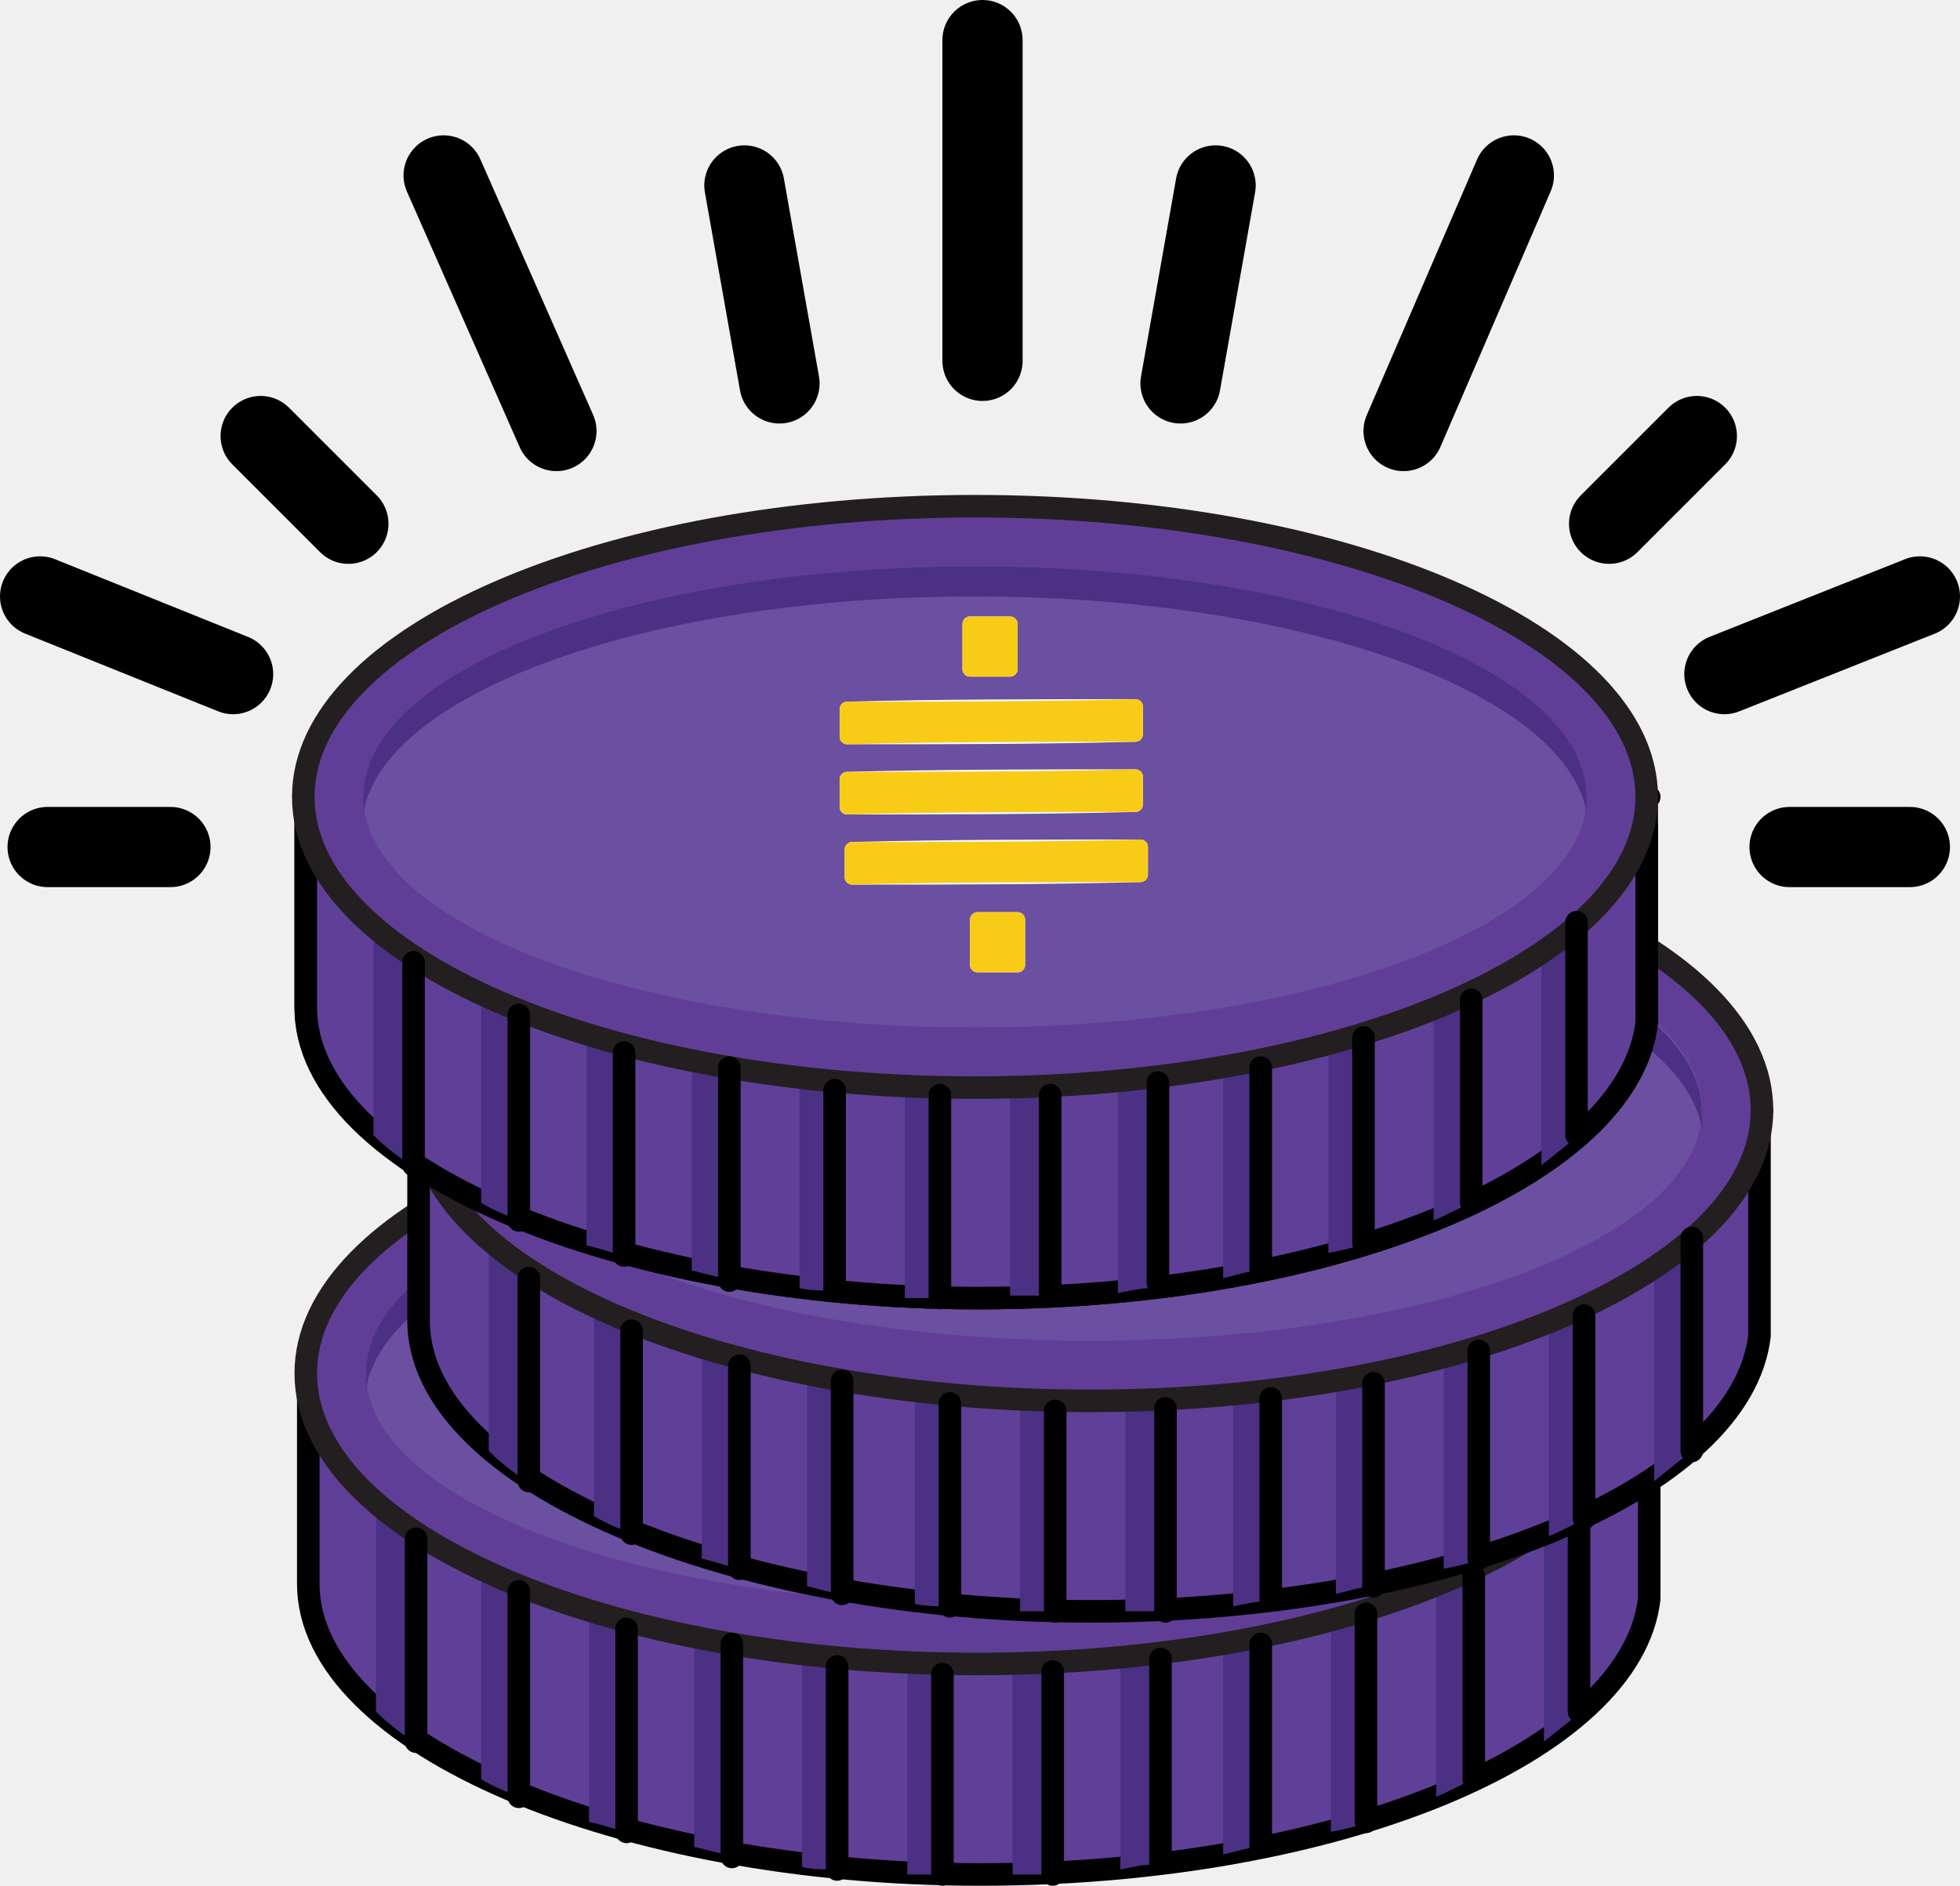
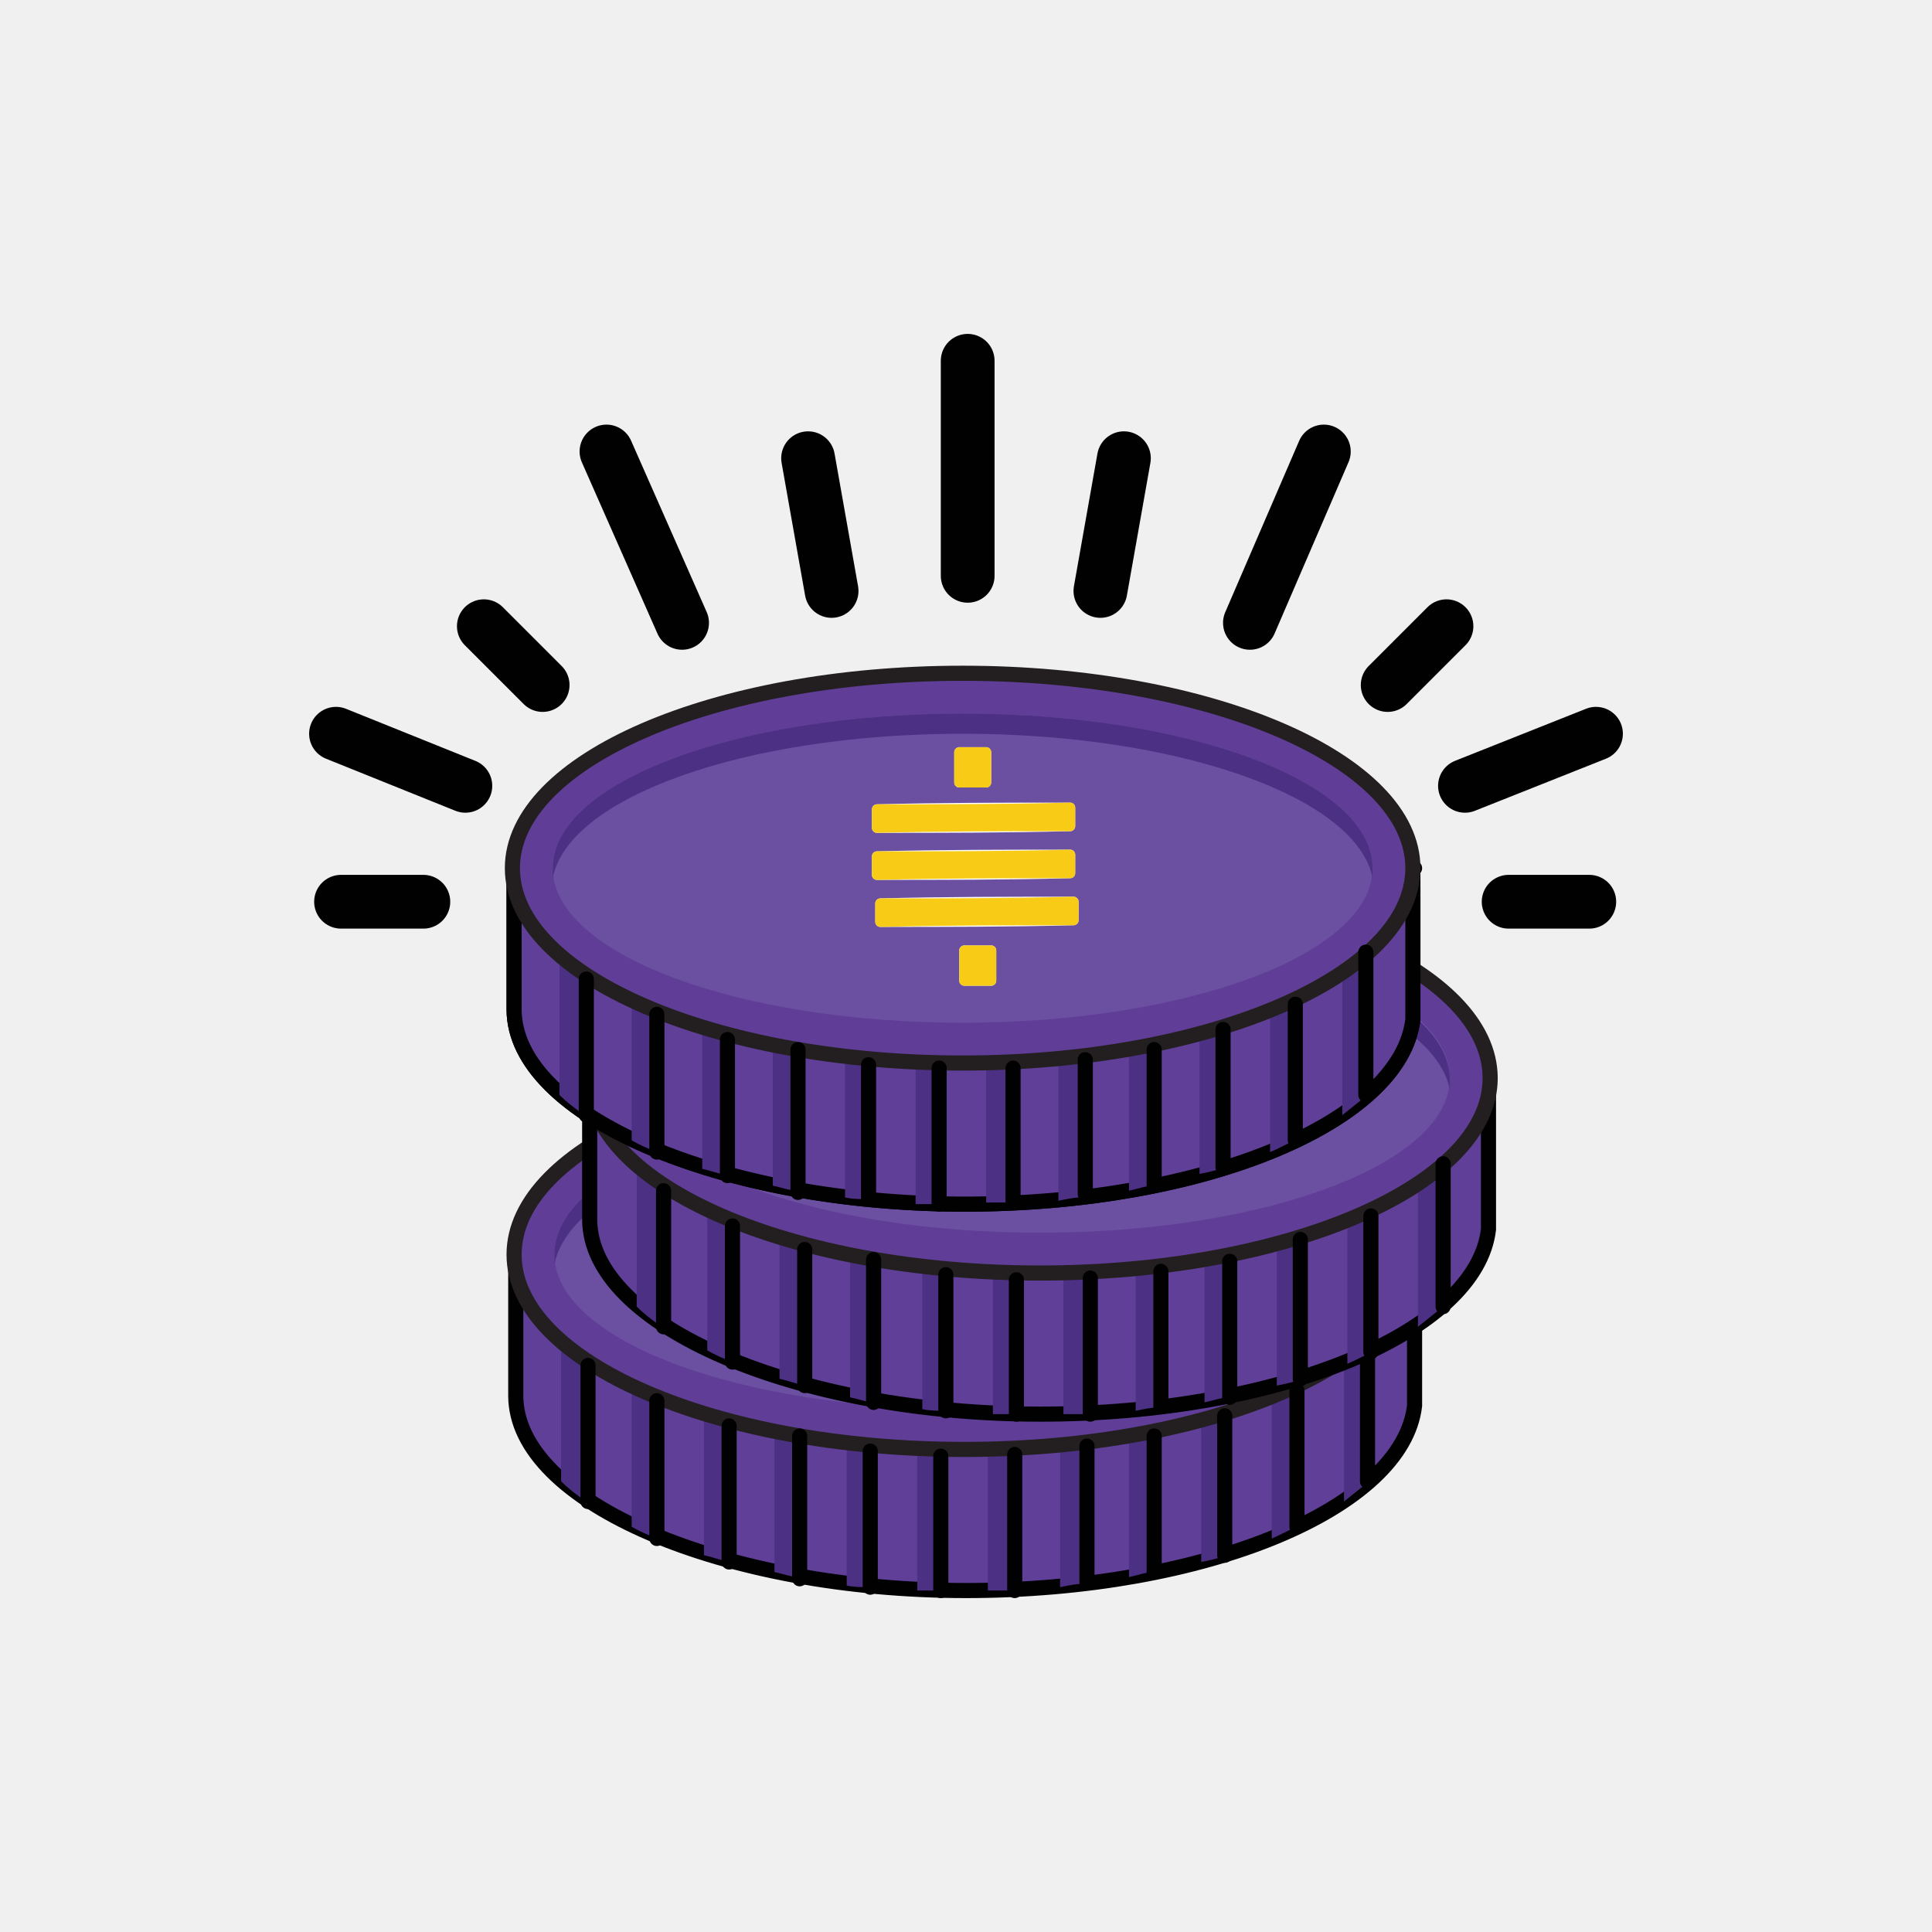
- <svg xmlns="http://www.w3.org/2000/svg" version="1.1" viewBox="0 0 78.2 75.25" id="svg108" width="78.2" height="75.25">
+ <svg xmlns="http://www.w3.org/2000/svg" version="1.1" viewBox="0 0 115 115" id="svg108" width="115" height="115">
  <defs id="defs1">
    <style id="style1">
      .cls-1, .cls-2 {
        fill: #f8cc16;
      }

      .cls-1, .cls-2, .cls-3 {
        stroke-width: .6px;
      }

      .cls-1, .cls-2, .cls-3, .cls-4, .cls-5, .cls-6, .cls-7 {
        stroke-linecap: round;
        stroke-linejoin: round;
      }

      .cls-1, .cls-3 {
        stroke: #fff;
      }

      .cls-8 {
        fill: #4c3084;
      }

      .cls-8, .cls-9, .cls-5, .cls-6 {
        fill-rule: evenodd;
      }

      .cls-2 {
        stroke: #f8cc16;
      }

      .cls-9 {
        fill: #603e98;
        stroke: #231f20;
        stroke-miterlimit: 10;
        stroke-width: .9px;
      }

      .cls-3 {
        fill: #fff;
      }

      .cls-4, .cls-5 {
        fill: none;
      }

      .cls-4, .cls-5, .cls-6 {
        stroke-width: .9px;
      }

      .cls-4, .cls-5, .cls-6, .cls-7 {
        stroke: #010101;
      }

      .cls-10 {
        fill: #6b4fa0;
      }

      .cls-6 {
        fill: #603f98;
      }

      .cls-7 {
        fill: #f69320;
        stroke-width: 3.2px;
      }
    </style>
  </defs>
  <g id="g108" transform="translate(-210.9,-211.9)">
-     <g id="Layer_1">
+     <g id="Layer_1" transform="translate(18.4,19.87499)">
      <g id="g107">
        <g id="g32">
          <path class="cls-6" d="m 276.7,266.7 v 9 0 c -0.7,6.1 -12.4,11 -26.7,11 -14.3,0 -26.8,-5.2 -26.8,-11.6 v -8.7 c 17.5,0 35.6,0.3 53.6,0.3 z" id="path1" />
          <path class="cls-8" d="m 227.4,281.4 c -0.6,-0.4 -1.1,-0.8 -1.5,-1.2 v -13.9 c 0.5,0 1,0 1.5,0 v 15 z" id="path2" />
          <path class="cls-8" d="m 231.6,283.6 c -0.5,-0.2 -1,-0.4 -1.5,-0.7 v -16.5 c 0.5,0 1,0 1.5,0 z" id="path3" />
          <path class="cls-8" d="m 235.9,285 c -0.5,-0.1 -1,-0.3 -1.5,-0.4 v -18.1 c 0.5,0 1,0 1.5,0 v 18.6 z" id="path4" />
          <path class="cls-8" d="m 240.1,285.9 c -0.5,0 -1,-0.2 -1.5,-0.3 0,-0.2 0,-0.4 0,-0.6 v -18.6 h 1.5 V 285 c 0,0.3 0,0.6 0,0.9 z" id="path5" />
          <path class="cls-8" d="m 244.3,286.5 c -0.5,0 -1,0 -1.4,-0.1 0,-0.4 0,-0.8 0,-1.3 v -18.6 h 1.5 v 18.6 c 0,0.5 0,1 0,1.4 z" id="path6" />
          <path class="cls-8" d="m 248.5,286.7 c -0.5,0 -0.9,0 -1.4,0 0,-0.5 0,-1 0,-1.6 v -18.5 h 1.5 v 18.5 c 0,0.6 0,1.2 0,1.7 z" id="path7" />
          <path class="cls-8" d="m 252.7,286.7 c -0.5,0 -0.9,0 -1.4,0 0,-0.5 0,-1.1 0,-1.7 v -18.5 h 1.5 V 285 c 0,0.6 0,1.1 0,1.6 z" id="path8" />
          <path class="cls-8" d="m 257,286.3 c -0.5,0 -0.9,0.1 -1.4,0.2 0,-0.4 0,-0.9 0,-1.4 v -18.5 h 1.5 v 18.5 c 0,0.4 0,0.9 0,1.3 z" id="path9" />
          <path class="cls-8" d="m 261.2,285.6 c -0.5,0 -1,0.2 -1.5,0.3 0,-0.3 0,-0.6 0,-0.9 v -18.4 c 0.5,0 1,0 1.5,0 V 285 c 0,0.2 0,0.4 0,0.6 z" id="path10" />
          <path class="cls-8" d="m 265.5,284.6 c -0.5,0.2 -1,0.3 -1.5,0.4 v -18.3 c 0.5,0 1,0 1.5,0 z" id="path11" />
          <path class="cls-8" d="m 269.7,282.9 c -0.5,0.2 -1,0.5 -1.5,0.7 v -16.9 c 0.5,0 1,0 1.5,0 z" id="path12" />
          <path class="cls-8" d="m 274,280.2 c -0.5,0.4 -1,0.8 -1.5,1.2 v -14.7 c 0.5,0 1,0 1.5,0 z" id="path13" />
          <path class="cls-9" d="m 249.9,278.3 c 14.7,0 26.8,-5.2 26.8,-11.6 0,-6.4 -12,-11.6 -26.8,-11.6 -14.8,0 -26.8,5.2 -26.8,11.6 0,6.4 12,11.6 26.8,11.6 z" id="path14" />
          <ellipse class="cls-10" cx="249.9" cy="266.7" rx="24.4" ry="9.2" id="ellipse14" />
          <path class="cls-8" d="m 249.9,258.7 c 12.9,0 23.5,3.8 24.4,8.6 0,-0.2 0,-0.4 0,-0.6 0,-5.1 -10.9,-9.2 -24.4,-9.2 -13.5,0 -24.4,4.1 -24.4,9.2 0,5.1 0,0.4 0,0.6 0.9,-4.8 11.4,-8.6 24.4,-8.6 z" id="path15" />
          <g id="g21">
            <path class="cls-3" d="m 244.8,264.3 h 11.5 c 0,-0.5 0,-0.8 0,-1.2 -3.8,0 -7.7,0 -11.5,0.1 z m 0.1,5.6 c 3.8,0 7.7,0 11.5,-0.1 v -1.1 c -3.9,0 -7.7,0 -11.5,0.1 z m 11.4,-3.9 c -3.8,0 -7.7,0 -11.5,0.1 v 1.1 c 3.9,0 7.7,0 11.5,-0.1 z m -5.1,-4.4 v -1.8 c -0.6,0 -1.1,0 -1.6,0 v 1.8 c 0.6,0 1.1,0 1.6,0 z m 0.4,11.8 v -1.8 c -0.6,0 -1.1,0 -1.6,0 v 1.8 c 0.6,0 1.1,0 1.6,0 z" id="path16" />
            <path class="cls-3" d="m 244.8,264.3 v -1.1 c 3.8,0 7.6,0 11.5,-0.1 v 1.1 c -3.8,0 -7.6,0 -11.5,0.1 z" id="path17" />
            <path class="cls-3" d="m 244.9,269.9 v -1.1 c 3.8,0 7.6,0 11.5,-0.1 v 1.1 c -3.8,0 -7.6,0 -11.5,0.1 z" id="path18" />
            <path class="cls-3" d="m 256.3,266 v 1.1 c -3.8,0 -7.6,0 -11.5,0.1 v -1.1 c 3.8,0 7.6,0 11.5,-0.1 z" id="path19" />
            <path class="cls-3" d="m 251.2,261.6 h -1.6 c 0,-0.6 0,-1.2 0,-1.8 h 1.6 c 0,0.6 0,1.2 0,1.8 z" id="path20" />
            <path class="cls-3" d="M 251.6,273.4 H 250 c 0,-0.6 0,-1.2 0,-1.8 h 1.6 c 0,0.6 0,1.2 0,1.8 z" id="path21" />
          </g>
          <line class="cls-4" x1="227.5" y1="273.3" x2="227.5" y2="281.4" id="line21" />
          <line class="cls-4" x1="231.6" y1="275.4" x2="231.6" y2="283.6" id="line22" />
          <line class="cls-4" x1="235.9" y1="276.9" x2="235.9" y2="285" id="line23" />
          <line class="cls-4" x1="240.1" y1="277.5" x2="240.1" y2="286" id="line24" />
          <line class="cls-4" x1="244.3" y1="278.4" x2="244.3" y2="286.5" id="line25" />
          <line class="cls-4" x1="248.5" y1="278.7" x2="248.5" y2="286.7" id="line26" />
          <line class="cls-4" x1="252.9" y1="278.6" x2="252.9" y2="286.7" id="line27" />
          <line class="cls-4" x1="257.2" y1="278.1" x2="257.2" y2="286.2" id="line28" />
          <line class="cls-4" x1="261.2" y1="277.5" x2="261.2" y2="285.6" id="line29" />
          <line class="cls-4" x1="265.4" y1="276.3" x2="265.4" y2="284.6" id="line30" />
          <line class="cls-4" x1="269.7" y1="274.8" x2="269.7" y2="282.9" id="line31" />
          <line class="cls-4" x1="273.9" y1="271.8" x2="273.9" y2="280.2" id="line32" />
        </g>
        <g id="g63">
          <path class="cls-6" d="m 281.1,256.2 v 9 0 c -0.7,6.1 -12.4,11 -26.7,11 -14.3,0 -26.8,-5.2 -26.8,-11.6 v -8.7 c 17.5,0 35.6,0.3 53.6,0.3 z" id="path32" />
          <path class="cls-8" d="m 231.9,271 c -0.6,-0.4 -1.1,-0.8 -1.5,-1.2 v -13.9 c 0.5,0 1,0 1.5,0 v 15 z" id="path33" />
          <path class="cls-8" d="m 236.1,273.1 c -0.5,-0.2 -1,-0.4 -1.5,-0.7 v -16.5 c 0.5,0 1,0 1.5,0 z" id="path34" />
          <path class="cls-8" d="m 240.4,274.5 c -0.5,-0.1 -1,-0.3 -1.5,-0.4 V 256 c 0.5,0 1,0 1.5,0 v 18.6 z" id="path35" />
          <path class="cls-8" d="m 244.6,275.5 c -0.5,0 -1,-0.2 -1.5,-0.3 0,-0.2 0,-0.4 0,-0.6 V 256 h 1.5 v 18.6 c 0,0.3 0,0.6 0,0.9 z" id="path36" />
          <path class="cls-8" d="m 248.8,276 c -0.5,0 -1,0 -1.4,-0.1 0,-0.4 0,-0.8 0,-1.3 V 256 h 1.5 v 18.6 c 0,0.5 0,1 0,1.4 z" id="path37" />
          <path class="cls-8" d="m 253,276.2 c -0.5,0 -0.9,0 -1.4,0 0,-0.5 0,-1 0,-1.6 v -18.5 h 1.5 v 18.5 c 0,0.6 0,1.2 0,1.7 z" id="path38" />
          <path class="cls-8" d="m 257.2,276.2 c -0.5,0 -0.9,0 -1.4,0 0,-0.5 0,-1.1 0,-1.7 V 256 h 1.5 v 18.5 c 0,0.6 0,1.1 0,1.6 z" id="path39" />
          <path class="cls-8" d="m 261.5,275.8 c -0.5,0 -0.9,0.1 -1.4,0.2 0,-0.4 0,-0.9 0,-1.4 v -18.5 h 1.5 v 18.5 c 0,0.4 0,0.9 0,1.3 z" id="path40" />
          <path class="cls-8" d="m 265.7,275.2 c -0.5,0 -1,0.2 -1.5,0.3 0,-0.3 0,-0.6 0,-0.9 v -18.4 c 0.5,0 1,0 1.5,0 v 18.4 c 0,0.2 0,0.4 0,0.6 z" id="path41" />
          <path class="cls-8" d="m 270,274.1 c -0.5,0.2 -1,0.3 -1.5,0.4 v -18.3 c 0.5,0 1,0 1.5,0 z" id="path42" />
          <path class="cls-8" d="m 274.2,272.5 c -0.5,0.2 -1,0.5 -1.5,0.7 v -16.9 c 0.5,0 1,0 1.5,0 z" id="path43" />
          <path class="cls-8" d="m 278.4,269.8 c -0.5,0.4 -1,0.8 -1.5,1.2 v -14.7 c 0.5,0 1,0 1.5,0 z" id="path44" />
          <path class="cls-9" d="m 254.4,267.8 c 14.7,0 26.8,-5.2 26.8,-11.6 0,-6.4 -12,-11.6 -26.8,-11.6 -14.8,0 -26.8,5.2 -26.8,11.6 0,6.4 12,11.6 26.8,11.6 z" id="path45" />
          <ellipse class="cls-10" cx="254.4" cy="256.2" rx="24.4" ry="9.2" id="ellipse45" />
          <path class="cls-8" d="m 254.4,248.3 c 12.9,0 23.5,3.8 24.4,8.6 0,-0.2 0,-0.4 0,-0.6 0,-5.1 -10.9,-9.2 -24.4,-9.2 -13.5,0 -24.4,4.1 -24.4,9.2 0,5.1 0,0.4 0,0.6 0.9,-4.8 11.4,-8.6 24.4,-8.6 z" id="path46" />
          <g id="g52">
            <path class="cls-3" d="m 249.3,253.9 c 3.8,0 7.7,0 11.5,-0.1 v -1.1 c -3.9,0 -7.7,0 -11.5,0.1 z m 0.1,5.6 c 3.8,0 7.7,0 11.5,-0.1 v -1.1 c -3.9,0 -7.7,0 -11.5,0.1 z m 11.4,-4 c -3.8,0 -7.7,0 -11.5,0.1 v 1.1 c 3.9,0 7.7,0 11.5,-0.1 z m -5.1,-4.4 v -1.8 c -0.6,0 -1.1,0 -1.6,0 v 1.8 c 0.6,0 1.1,0 1.6,0 z m 0.4,11.9 v -1.8 c -0.6,0 -1.1,0 -1.6,0 v 1.8 c 0.6,0 1.1,0 1.6,0 z" id="path47" />
            <path class="cls-3" d="m 249.3,253.9 v -1.1 c 3.8,0 7.6,0 11.5,-0.1 v 1.1 c -3.8,0 -7.6,0 -11.5,0.1 z" id="path48" />
            <path class="cls-3" d="m 249.4,259.5 v -1.1 c 3.8,0 7.6,0 11.5,-0.1 v 1.1 c -3.8,0 -7.6,0 -11.5,0.1 z" id="path49" />
            <path class="cls-3" d="m 260.8,255.5 v 1.1 c -3.8,0 -7.6,0 -11.5,0.1 v -1.1 c 3.8,0 7.6,0 11.5,-0.1 z" id="path50" />
            <path class="cls-3" d="m 255.7,251.1 h -1.6 c 0,-0.6 0,-1.2 0,-1.8 h 1.6 c 0,0.6 0,1.2 0,1.8 z" id="path51" />
            <path class="cls-3" d="m 256.1,263 h -1.6 c 0,-0.6 0,-1.2 0,-1.8 h 1.6 c 0,0.6 0,1.2 0,1.8 z" id="path52" />
          </g>
          <line class="cls-4" x1="232" y1="262.9" x2="232" y2="271" id="line52" />
          <line class="cls-4" x1="236.1" y1="265" x2="236.1" y2="273.1" id="line53" />
          <line class="cls-4" x1="240.4" y1="266.4" x2="240.4" y2="274.5" id="line54" />
          <line class="cls-4" x1="244.5" y1="267" x2="244.5" y2="275.5" id="line55" />
          <line class="cls-4" x1="248.8" y1="267.9" x2="248.8" y2="276" id="line56" />
          <line class="cls-4" x1="253" y1="268.2" x2="253" y2="276.2" id="line57" />
          <line class="cls-4" x1="257.4" y1="268.1" x2="257.4" y2="276.2" id="line58" />
          <line class="cls-4" x1="261.6" y1="267.7" x2="261.6" y2="275.7" id="line59" />
          <line class="cls-4" x1="265.7" y1="267.1" x2="265.7" y2="275.2" id="line60" />
          <line class="cls-4" x1="269.9" y1="265.8" x2="269.9" y2="274.1" id="line61" />
          <line class="cls-4" x1="274.1" y1="264.4" x2="274.1" y2="272.5" id="line62" />
          <line class="cls-4" x1="278.4" y1="261.3" x2="278.4" y2="269.8" id="line63" />
        </g>
        <g id="g75">
          <line class="cls-7" x1="250.1" y1="226.3" x2="250.1" y2="213.5" id="line64" />
          <g id="g69">
            <line class="cls-7" x1="258" y1="227.2" x2="259.4" y2="219.3" id="line65" />
            <line class="cls-7" x1="266.9" y1="229.1" x2="271.3" y2="218.9" id="line66" />
            <line class="cls-7" x1="275.1" y1="232.8" x2="278.6" y2="229.3" id="line67" />
            <line class="cls-7" x1="279.7" y1="238.8" x2="287.5" y2="235.7" id="line68" />
            <line class="cls-7" x1="282.3" y1="245.7" x2="287.1" y2="245.7" id="line69" />
          </g>
          <g id="g74">
            <line class="cls-7" x1="242" y1="227.2" x2="240.6" y2="219.3" id="line70" />
            <line class="cls-7" x1="233.1" y1="229.1" x2="228.6" y2="218.9" id="line71" />
            <line class="cls-7" x1="224.8" y1="232.8" x2="221.3" y2="229.3" id="line72" />
            <line class="cls-7" x1="220.2" y1="238.8" x2="212.5" y2="235.7" id="line73" />
            <line class="cls-7" x1="217.7" y1="245.7" x2="212.8" y2="245.7" id="line74" />
          </g>
        </g>
        <path class="cls-5" d="m 276.6,244.9 v 7.8 0 c -0.7,6.1 -12.4,11 -26.7,11 -14.3,0 -26.8,-5.2 -26.8,-11.6 v -7.3" id="path75" />
        <path class="cls-6" d="m 276.6,243.7 v 9 0 c -0.7,6.1 -12.4,11 -26.7,11 -14.3,0 -26.8,-5.2 -26.8,-11.6 v -8.7 c 17.5,0 35.6,0.3 53.6,0.3 z" id="path76" />
        <path class="cls-8" d="m 227.3,258.4 c -0.6,-0.4 -1.1,-0.8 -1.5,-1.2 v -13.9 c 0.5,0 1,0 1.5,0 v 15 z" id="path77" />
        <path class="cls-8" d="m 231.6,260.6 c -0.5,-0.2 -1,-0.4 -1.5,-0.7 v -16.5 c 0.5,0 1,0 1.5,0 z" id="path78" />
        <path class="cls-8" d="m 235.8,262 c -0.5,-0.1 -1,-0.3 -1.5,-0.4 v -18.1 c 0.5,0 1,0 1.5,0 v 18.6 z" id="path79" />
        <path class="cls-8" d="m 240,262.9 c -0.5,0 -1,-0.2 -1.5,-0.3 0,-0.2 0,-0.4 0,-0.6 V 243.4 H 240 V 262 c 0,0.3 0,0.6 0,0.9 z" id="path80" />
        <path class="cls-8" d="m 244.2,263.4 c -0.5,0 -1,0 -1.4,-0.1 0,-0.4 0,-0.8 0,-1.3 v -18.6 h 1.5 V 262 c 0,0.5 0,1 0,1.4 z" id="path81" />
        <path class="cls-8" d="m 248.4,263.7 c -0.5,0 -0.9,0 -1.4,0 0,-0.5 0,-1 0,-1.6 v -18.5 h 1.5 v 18.5 c 0,0.6 0,1.2 0,1.7 z" id="path82" />
        <path class="cls-8" d="m 252.6,263.6 c -0.5,0 -0.9,0 -1.4,0 0,-0.5 0,-1.1 0,-1.7 v -18.5 h 1.5 v 18.5 c 0,0.6 0,1.1 0,1.6 z" id="path83" />
        <path class="cls-8" d="m 256.9,263.3 c -0.5,0 -0.9,0.1 -1.4,0.2 0,-0.4 0,-0.9 0,-1.4 v -18.5 h 1.5 v 18.5 c 0,0.4 0,0.9 0,1.3 z" id="path84" />
        <path class="cls-8" d="m 261.2,262.6 c -0.5,0 -1,0.2 -1.5,0.3 0,-0.3 0,-0.6 0,-0.9 v -18.4 c 0.5,0 1,0 1.5,0 V 262 c 0,0.2 0,0.4 0,0.6 z" id="path85" />
        <path class="cls-8" d="m 265.4,261.5 c -0.5,0.2 -1,0.3 -1.5,0.4 v -18.3 c 0.5,0 1,0 1.5,0 z" id="path86" />
        <path class="cls-8" d="m 269.6,259.9 c -0.5,0.2 -1,0.5 -1.5,0.7 v -16.9 c 0.5,0 1,0 1.5,0 z" id="path87" />
        <path class="cls-8" d="m 273.9,257.2 c -0.5,0.4 -1,0.8 -1.5,1.2 v -14.7 c 0.5,0 1,0 1.5,0 z" id="path88" />
        <path class="cls-9" d="m 249.8,255.3 c 14.7,0 26.8,-5.2 26.8,-11.6 0,-6.4 -12,-11.6 -26.8,-11.6 -14.8,0 -26.8,5.2 -26.8,11.6 0,6.4 12,11.6 26.8,11.6 z" id="path89" />
        <ellipse class="cls-10" cx="249.8" cy="243.7" rx="24.4" ry="9.2" id="ellipse89" />
        <path class="cls-8" d="m 249.8,235.7 c 12.9,0 23.5,3.8 24.4,8.6 0,-0.2 0,-0.4 0,-0.6 0,-5.1 -10.9,-9.2 -24.4,-9.2 -13.5,0 -24.4,4.1 -24.4,9.2 0,5.1 0,0.4 0,0.6 0.9,-4.8 11.4,-8.6 24.4,-8.6 z" id="path90" />
        <g id="g96">
          <path class="cls-1" d="m 244.7,241.3 c 3.8,0 7.7,0 11.5,-0.1 v -1.1 c -3.9,0 -7.7,0 -11.5,0.1 z m 0.2,5.6 c 3.8,0 7.7,0 11.5,-0.1 v -1.1 c -3.9,0 -7.7,0 -11.5,0.1 z m 11.3,-4 c -3.8,0 -7.7,0 -11.5,0.1 v 1.1 c 3.9,0 7.7,0 11.5,-0.1 z m -5,-4.3 v -1.8 c -0.6,0 -1.1,0 -1.6,0 v 1.8 c 0.6,0 1.1,0 1.6,0 z m 0.3,11.8 v -1.8 c -0.6,0 -1.1,0 -1.6,0 v 1.8 c 0.6,0 1.1,0 1.6,0 z" id="path91" />
          <path class="cls-2" d="m 244.7,241.3 v -1.1 c 3.8,0 7.6,0 11.5,-0.1 v 1.1 c -3.8,0 -7.6,0 -11.5,0.1 z" id="path92" />
          <path class="cls-2" d="m 244.9,246.9 v -1.1 c 3.8,0 7.6,0 11.5,-0.1 v 1.1 c -3.8,0 -7.6,0 -11.5,0.1 z" id="path93" />
          <path class="cls-2" d="m 256.2,242.9 v 1.1 c -3.8,0 -7.6,0 -11.5,0.1 V 243 c 3.8,0 7.6,0 11.5,-0.1 z" id="path94" />
          <path class="cls-2" d="m 251.2,238.6 h -1.6 c 0,-0.6 0,-1.2 0,-1.8 h 1.6 c 0,0.6 0,1.2 0,1.8 z" id="path95" />
          <path class="cls-2" d="m 251.5,250.4 h -1.6 c 0,-0.6 0,-1.2 0,-1.8 h 1.6 c 0,0.6 0,1.2 0,1.8 z" id="path96" />
        </g>
        <line class="cls-4" x1="227.4" y1="250.3" x2="227.4" y2="258.4" id="line96" />
        <line class="cls-4" x1="231.6" y1="252.4" x2="231.6" y2="260.6" id="line97" />
        <line class="cls-4" x1="235.8" y1="253.9" x2="235.8" y2="262" id="line98" />
        <line class="cls-4" x1="240" y1="254.5" x2="240" y2="263" id="line99" />
        <line class="cls-4" x1="244.2" y1="255.4" x2="244.2" y2="263.4" id="line100" />
        <line class="cls-4" x1="248.4" y1="255.6" x2="248.4" y2="263.7" id="line101" />
        <line class="cls-4" x1="252.8" y1="255.6" x2="252.8" y2="263.6" id="line102" />
        <line class="cls-4" x1="257.1" y1="255.1" x2="257.1" y2="263.1" id="line103" />
        <line class="cls-4" x1="261.2" y1="254.5" x2="261.2" y2="262.6" id="line104" />
        <line class="cls-4" x1="265.3" y1="253.3" x2="265.3" y2="261.5" id="line105" />
        <line class="cls-4" x1="269.6" y1="251.8" x2="269.6" y2="259.9" id="line106" />
        <line class="cls-4" x1="273.8" y1="248.7" x2="273.8" y2="257.2" id="line107" />
      </g>
    </g>
  </g>
</svg>
